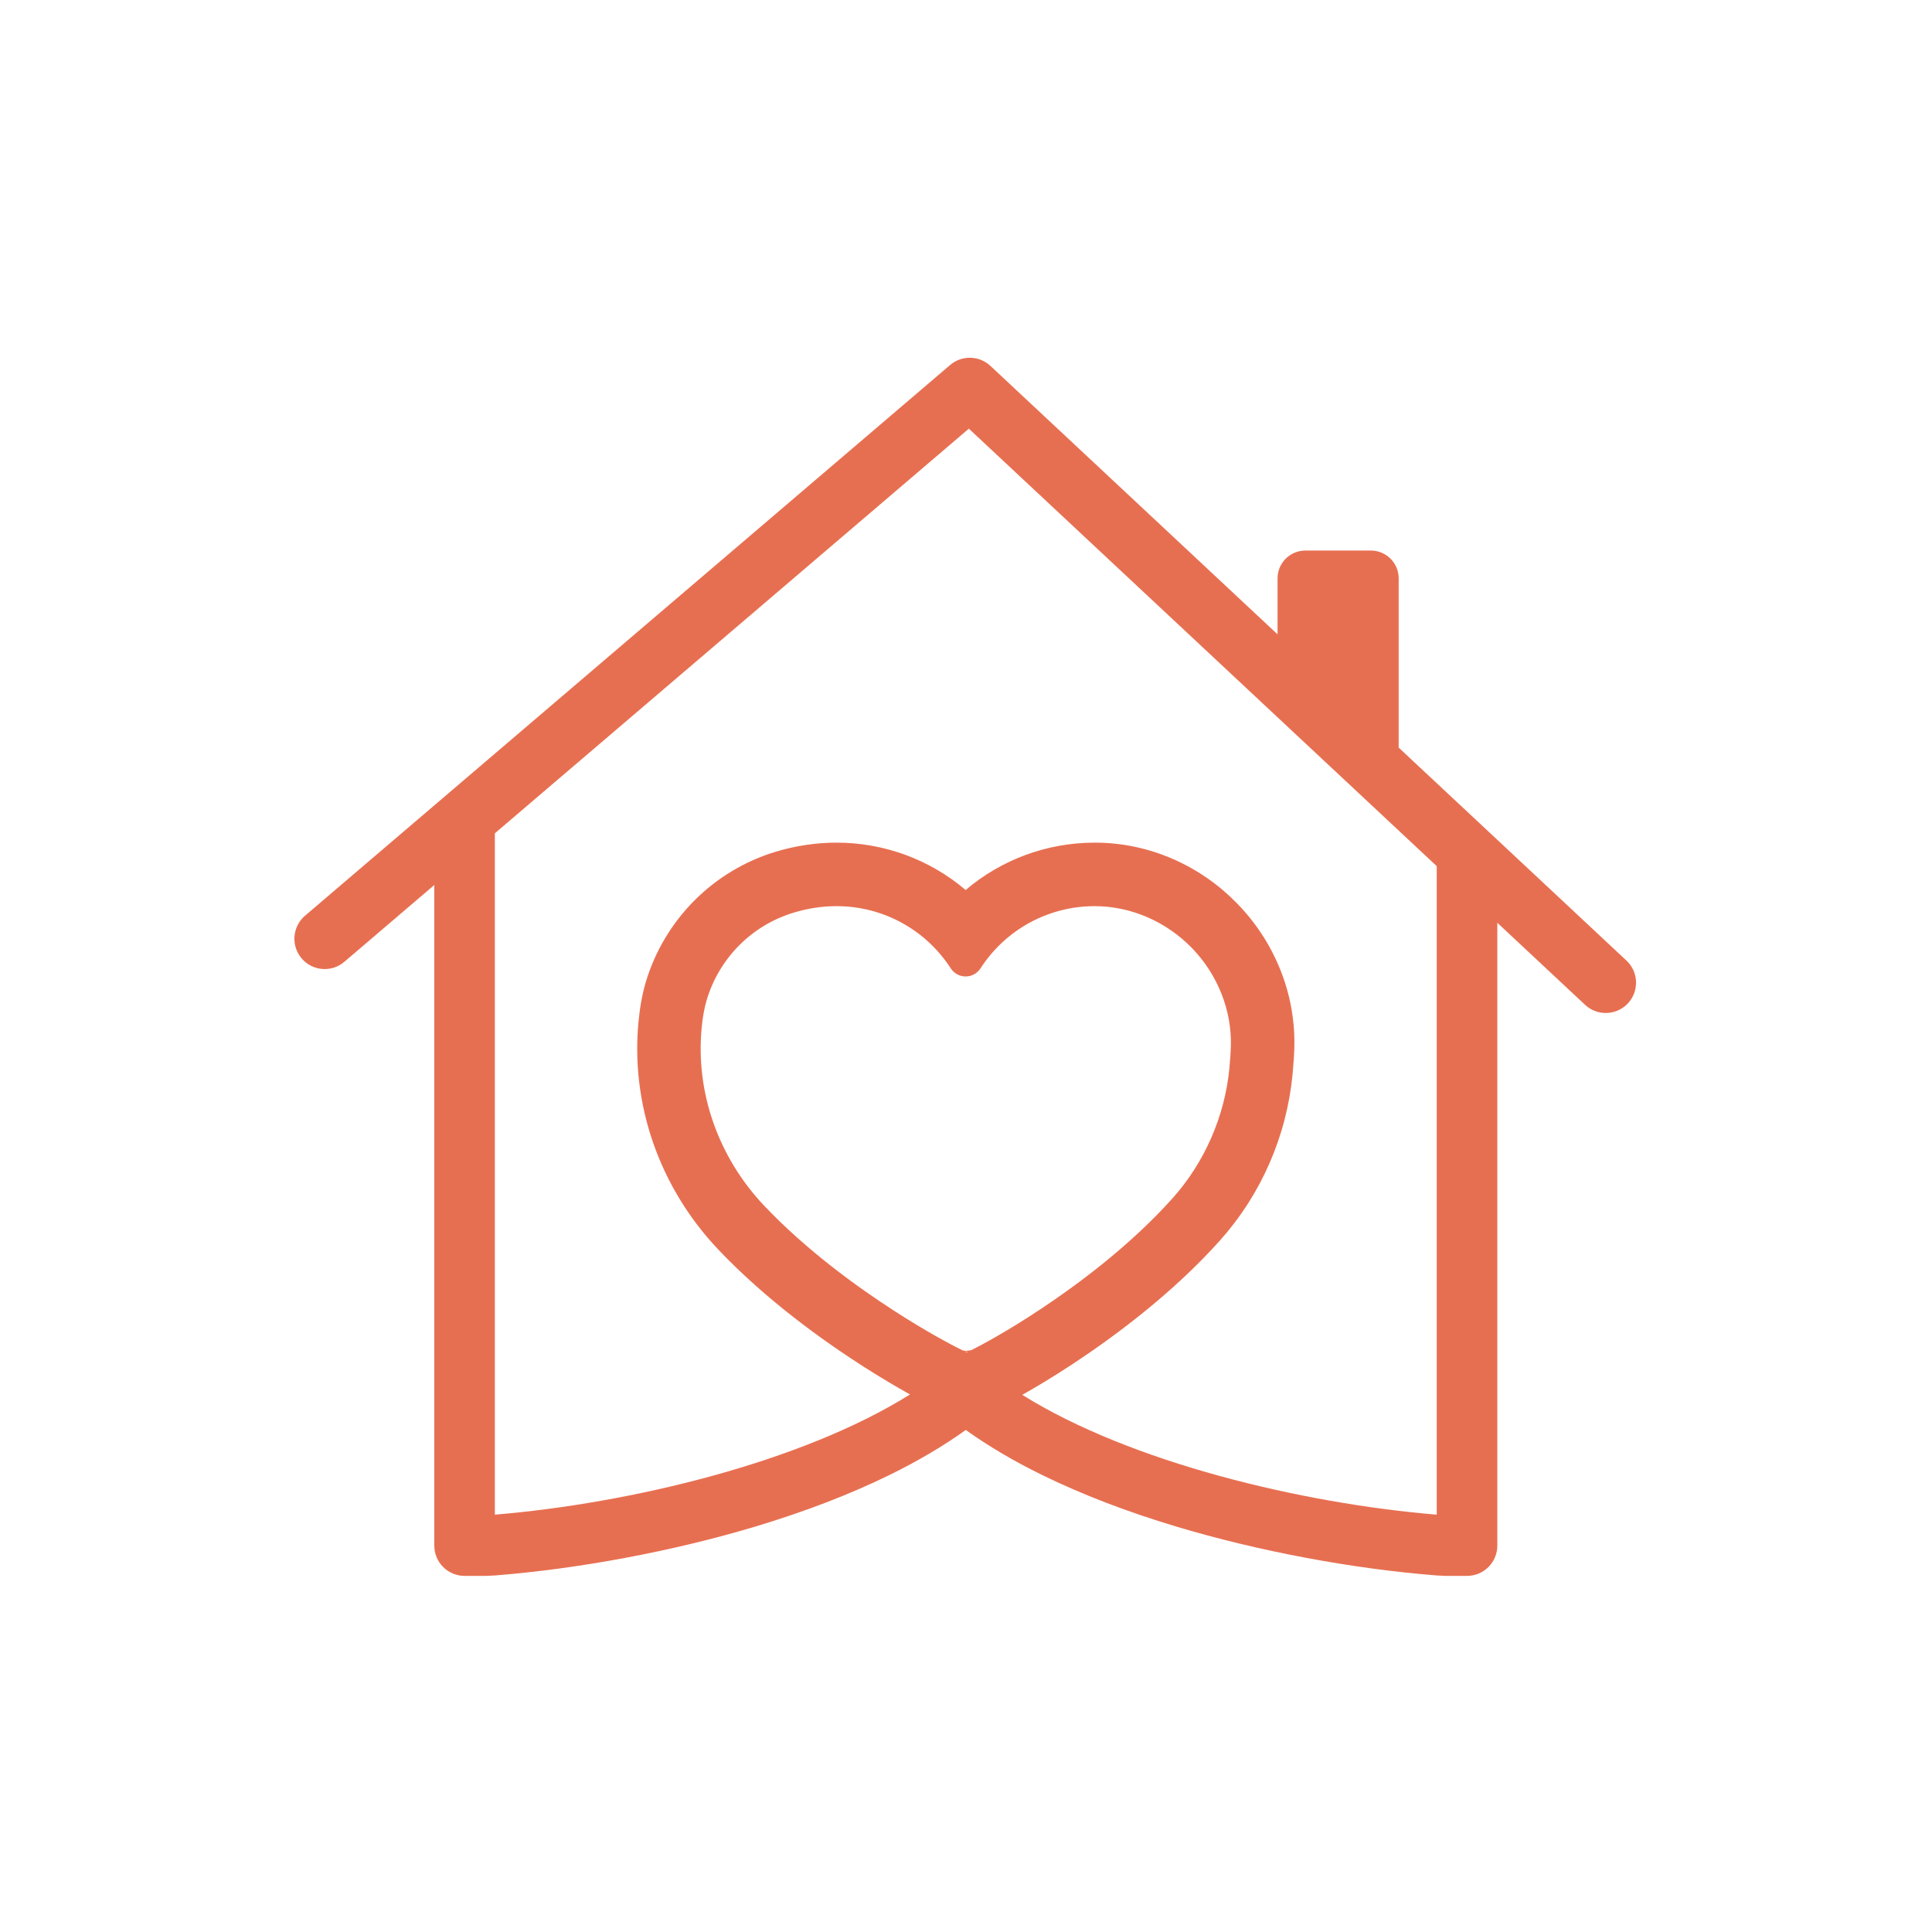
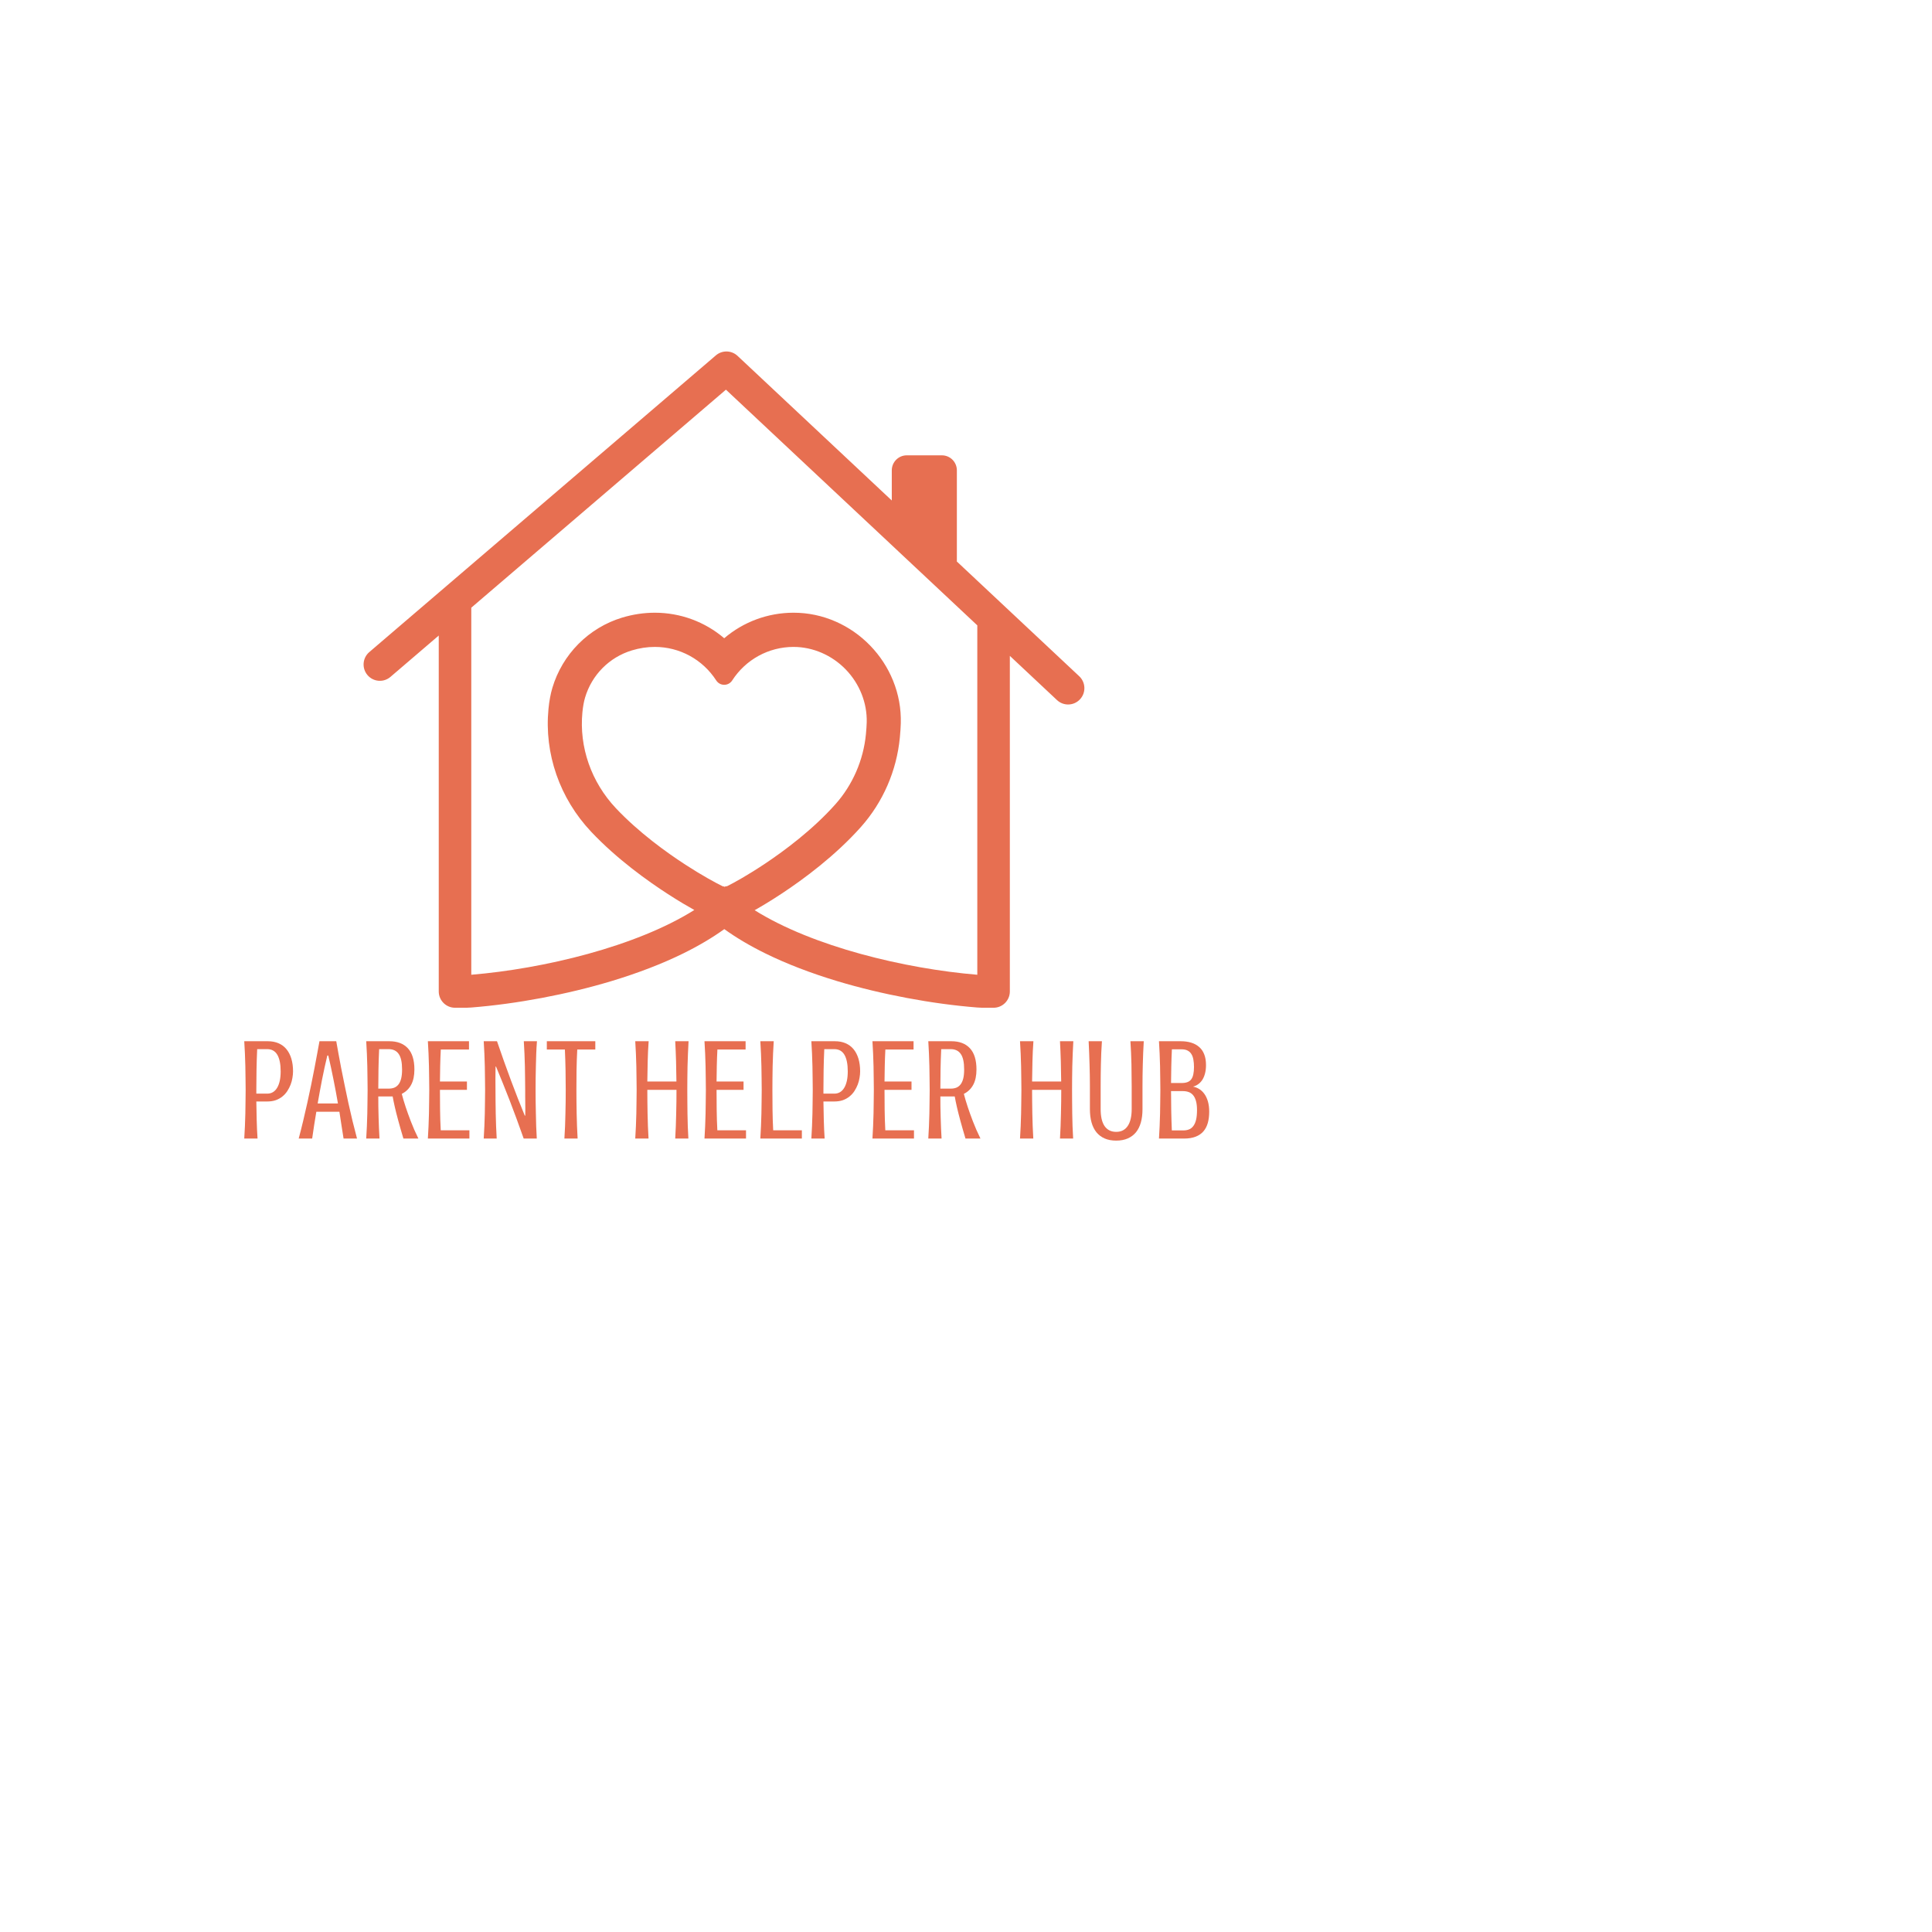
- <svg xmlns="http://www.w3.org/2000/svg" width="500" zoomAndPan="magnify" viewBox="0 0 375 375" height="500" preserveAspectRatio="xMidYMid meet" version="1.0">
+ <svg xmlns="http://www.w3.org/2000/svg" width="500" zoomAndPan="magnify" viewBox="375 375.0 1" height="500" preserveAspectRatio="xMidYMid meet" version="1.0">
  <defs>
-     <clipPath id="7db40d6c7a">
-       <path d="M 57 69 L 318 69 L 318 305.891 L 57 305.891 Z M 57 69 " clip-rule="nonzero" />
+     <g />
+     <clipPath id="7a12fd94f6">
+       <path d="M 94 90.566 L 281 90.566 L 281 260.816 L 94 260.816 Z M 94 90.566 " clip-rule="nonzero" />
    </clipPath>
  </defs>
-   <g clip-path="url(#7db40d6c7a)">
-     <path fill="#e76f51" d="M 278.871 293.996 C 252.77 291.828 219.512 283.91 198.422 270.738 C 200.863 269.367 204.238 267.367 208.266 264.715 C 216.18 259.5 227.547 251.117 236.785 240.785 C 240.777 236.32 244.016 231.27 246.418 225.766 C 248.812 220.277 250.316 214.465 250.887 208.5 C 251.07 206.582 251.188 204.871 251.227 203.418 C 251.375 198.141 250.434 192.965 248.434 188.039 C 246.52 183.328 243.738 179.078 240.16 175.398 C 236.586 171.723 232.418 168.82 227.773 166.777 C 222.906 164.641 217.766 163.555 212.488 163.555 L 212.367 163.555 C 203.188 163.586 194.367 166.844 187.43 172.754 C 180.461 166.816 171.594 163.555 162.363 163.555 C 158.41 163.555 154.422 164.156 150.52 165.332 C 144.594 167.125 139.145 170.402 134.758 174.812 C 130.375 179.219 127.121 184.68 125.352 190.613 C 124.688 192.832 124.215 195.391 123.941 198.215 C 122.371 214.324 127.992 230.461 139.367 242.48 C 148.672 252.316 159.824 260.273 167.543 265.219 C 171.211 267.566 174.309 269.371 176.629 270.66 C 155.547 283.875 122.207 291.82 96.051 293.996 L 96.051 161.746 L 105.992 153.258 L 119.773 141.496 L 188.055 83.203 L 247.973 139.227 L 250.398 141.496 L 262.98 153.258 L 263.441 153.691 L 278.871 168.117 Z M 188.473 262.086 C 188.246 262.109 188.008 262.137 187.777 262.164 C 187.684 262.176 187.578 262.188 187.465 262.199 L 187.461 262.199 C 187.348 262.188 187.238 262.176 187.145 262.164 C 187.07 262.156 187 262.148 186.926 262.141 C 184.52 260.98 179.566 258.316 173.461 254.367 C 166.543 249.891 156.562 242.73 148.312 234.012 C 139.391 224.578 134.977 211.969 136.199 199.41 C 136.398 197.375 136.723 195.598 137.156 194.137 C 139.598 185.953 145.926 179.598 154.082 177.133 C 156.828 176.301 159.617 175.883 162.363 175.883 C 171.352 175.883 179.645 180.398 184.551 187.969 C 185.188 188.949 186.262 189.531 187.426 189.531 C 188.594 189.531 189.672 188.945 190.309 187.965 C 195.191 180.426 203.453 175.91 212.402 175.883 L 212.488 175.883 C 219.453 175.883 226.32 178.836 231.332 183.992 C 236.344 189.148 239.105 196.105 238.91 203.074 C 238.879 204.242 238.781 205.672 238.625 207.328 C 237.734 216.652 233.82 225.613 227.602 232.57 C 219.445 241.695 209.305 249.223 202.238 253.93 C 196.027 258.066 190.965 260.855 188.473 262.086 Z M 187.648 262.477 C 187.555 262.434 187.449 262.387 187.34 262.336 C 187.379 262.328 187.418 262.324 187.457 262.32 C 187.59 262.336 187.723 262.355 187.855 262.383 C 187.785 262.414 187.715 262.449 187.648 262.477 Z M 315.691 186.445 L 290.629 163.008 L 271.469 145.098 C 271.48 144.922 271.484 144.742 271.484 144.562 L 271.484 112.266 C 271.484 109.281 269.062 106.859 266.078 106.859 L 253.375 106.859 C 250.391 106.859 247.973 109.281 247.973 112.266 L 247.973 123.125 L 192.246 71.023 C 190.059 68.98 186.691 68.906 184.418 70.848 L 101.66 141.496 L 84.297 156.32 L 59.207 177.738 C 56.738 179.848 56.441 183.562 58.551 186.031 C 60.656 188.504 64.367 188.797 66.836 186.688 L 84.297 171.781 L 84.297 300 C 84.297 303.246 86.93 305.879 90.176 305.879 L 94.277 305.879 C 94.277 305.879 95.684 305.824 96.051 305.797 C 112.387 304.512 130.688 301.082 146.57 296.316 C 156.219 293.418 164.977 290.055 172.613 286.312 C 178.168 283.59 183.133 280.656 187.461 277.555 C 189.625 279.105 191.949 280.617 194.426 282.078 C 196.902 283.539 199.531 284.953 202.312 286.312 C 209.941 290.055 218.703 293.418 228.352 296.316 C 244.23 301.082 262.535 304.512 278.871 305.797 C 279.238 305.824 280.641 305.879 280.641 305.879 L 284.75 305.879 C 287.996 305.879 290.629 303.246 290.629 300 L 290.629 179.109 L 307.664 195.039 C 308.797 196.098 310.238 196.621 311.676 196.621 C 313.246 196.621 314.812 195.996 315.973 194.758 C 318.188 192.383 318.062 188.66 315.691 186.445 " fill-opacity="1" fill-rule="nonzero" />
+   <g clip-path="url(#7a12fd94f6)">
+     <path fill="#e76f51" d="M 252.926 252.266 C 234.23 250.711 210.406 245.02 195.301 235.562 C 197.047 234.574 199.469 233.141 202.352 231.23 C 208.02 227.488 216.164 221.465 222.781 214.047 C 225.641 210.836 227.961 207.207 229.68 203.254 C 231.395 199.312 232.473 195.137 232.883 190.855 C 233.012 189.473 233.098 188.246 233.125 187.203 C 233.23 183.41 232.559 179.691 231.125 176.152 C 229.754 172.773 227.762 169.719 225.199 167.074 C 222.637 164.434 219.652 162.348 216.324 160.883 C 212.84 159.348 209.156 158.57 205.375 158.57 L 205.289 158.57 C 198.715 158.59 192.395 160.93 187.426 165.176 C 182.434 160.91 176.082 158.57 169.469 158.57 C 166.637 158.57 163.781 159 160.984 159.844 C 156.742 161.133 152.836 163.484 149.695 166.652 C 146.555 169.816 144.227 173.742 142.957 178.004 C 142.48 179.598 142.141 181.438 141.945 183.465 C 140.82 195.039 144.848 206.629 152.996 215.262 C 159.66 222.328 167.652 228.043 173.18 231.594 C 175.805 233.281 178.023 234.578 179.688 235.504 C 164.586 244.996 140.703 250.703 121.969 252.266 L 121.969 157.27 L 129.09 151.172 L 138.961 142.723 L 187.871 100.848 L 230.793 141.09 L 232.531 142.723 L 241.547 151.172 L 241.875 151.48 L 252.926 161.844 Z M 188.172 229.344 C 188.012 229.363 187.84 229.383 187.676 229.402 C 187.609 229.406 187.531 229.418 187.449 229.426 C 187.367 229.418 187.289 229.406 187.223 229.402 C 187.168 229.395 187.117 229.391 187.062 229.383 C 185.34 228.551 181.793 226.637 177.418 223.801 C 172.461 220.586 165.312 215.441 159.406 209.18 C 153.016 202.402 149.852 193.344 150.727 184.324 C 150.871 182.859 151.102 181.586 151.414 180.535 C 153.16 174.656 157.695 170.09 163.535 168.32 C 165.504 167.723 167.5 167.422 169.469 167.422 C 175.91 167.422 181.848 170.668 185.363 176.105 C 185.82 176.809 186.59 177.227 187.422 177.227 C 188.262 177.227 189.031 176.809 189.488 176.102 C 192.984 170.688 198.902 167.441 205.312 167.422 L 205.375 167.422 C 210.367 167.422 215.285 169.547 218.871 173.25 C 222.465 176.953 224.441 181.949 224.305 186.957 C 224.281 187.797 224.211 188.82 224.098 190.012 C 223.461 196.707 220.656 203.148 216.203 208.141 C 210.359 214.699 203.098 220.105 198.035 223.484 C 193.582 226.457 189.961 228.461 188.172 229.344 Z M 187.582 229.625 C 187.516 229.594 187.441 229.562 187.359 229.523 C 187.391 229.52 187.418 229.516 187.445 229.512 C 187.539 229.523 187.633 229.539 187.73 229.559 C 187.68 229.582 187.629 229.605 187.582 229.625 Z M 279.305 175.012 L 261.348 158.176 L 247.625 145.309 C 247.633 145.184 247.637 145.055 247.637 144.926 L 247.637 121.727 C 247.637 119.582 245.902 117.84 243.766 117.84 L 234.664 117.84 C 232.527 117.84 230.793 119.582 230.793 121.727 L 230.793 129.527 L 190.875 92.098 C 189.309 90.633 186.898 90.578 185.266 91.973 L 125.984 142.723 L 113.547 153.371 L 95.574 168.758 C 93.805 170.27 93.594 172.938 95.105 174.711 C 96.613 176.488 99.273 176.699 101.043 175.184 L 113.547 164.477 L 113.547 256.578 C 113.547 258.91 115.434 260.805 117.758 260.805 L 120.699 260.805 C 120.699 260.805 121.703 260.766 121.969 260.742 C 133.668 259.82 146.781 257.355 158.156 253.934 C 165.066 251.852 171.344 249.438 176.812 246.75 C 180.789 244.793 184.348 242.684 187.449 240.457 C 188.996 241.57 190.66 242.656 192.438 243.707 C 194.211 244.754 196.094 245.77 198.086 246.75 C 203.551 249.438 209.828 251.852 216.738 253.934 C 228.113 257.355 241.227 259.82 252.926 260.742 C 253.191 260.766 254.195 260.805 254.195 260.805 L 257.137 260.805 C 259.465 260.805 261.348 258.91 261.348 256.578 L 261.348 169.738 L 273.551 181.184 C 274.363 181.945 275.398 182.32 276.426 182.32 C 277.551 182.32 278.676 181.871 279.504 180.98 C 281.094 179.277 281 176.602 279.305 175.012 " fill-opacity="1" fill-rule="nonzero" />
+   </g>
+   <g fill="#e76f51" fill-opacity="1">
+     <g transform="translate(61.38545, 294.6575)">
+       <g>
+         <path d="M 7.953 -25.188 C 8.984 -25.188 9.898 -25.008 10.703 -24.656 C 11.516 -24.312 12.195 -23.801 12.75 -23.125 C 13.301 -22.457 13.723 -21.641 14.016 -20.672 C 14.305 -19.711 14.453 -18.617 14.453 -17.391 C 14.453 -16.867 14.398 -16.312 14.297 -15.719 C 14.203 -15.125 14.047 -14.539 13.828 -13.969 C 13.609 -13.395 13.328 -12.844 12.984 -12.312 C 12.641 -11.781 12.219 -11.312 11.719 -10.906 C 11.227 -10.5 10.656 -10.176 10 -9.938 C 9.344 -9.707 8.598 -9.594 7.766 -9.594 L 4.953 -9.594 C 4.973 -8.02 5.004 -6.414 5.047 -4.781 C 5.086 -3.156 5.16 -1.562 5.266 0 L 1.828 0 C 1.898 -1.039 1.957 -2.109 2 -3.203 C 2.051 -4.297 2.086 -5.379 2.109 -6.453 C 2.129 -7.535 2.145 -8.598 2.156 -9.641 C 2.176 -10.68 2.188 -11.672 2.188 -12.609 C 2.188 -13.555 2.176 -14.547 2.156 -15.578 C 2.145 -16.617 2.129 -17.676 2.109 -18.75 C 2.086 -19.832 2.051 -20.914 2 -22 C 1.957 -23.082 1.898 -24.145 1.828 -25.188 Z M 5.172 -23.141 C 5.086 -21.328 5.031 -19.516 5 -17.703 C 4.969 -15.898 4.953 -14.203 4.953 -12.609 L 4.953 -11.625 L 7.766 -11.625 C 8.867 -11.625 9.723 -12.125 10.328 -13.125 C 10.941 -14.133 11.25 -15.555 11.25 -17.391 C 11.25 -19.266 10.961 -20.691 10.391 -21.672 C 9.816 -22.648 8.941 -23.141 7.766 -23.141 Z M 5.172 -23.141 " />
+       </g>
+     </g>
+   </g>
+   <g fill="#e76f51" fill-opacity="1">
+     <g transform="translate(77.19466, 294.6575)">
+       <g>
+         <path d="M 11.719 0 C 11.539 -1.176 11.359 -2.336 11.172 -3.484 C 10.992 -4.629 10.816 -5.781 10.641 -6.938 L 4.672 -6.938 C 4.473 -5.781 4.285 -4.629 4.109 -3.484 C 3.93 -2.336 3.758 -1.176 3.594 0 L 0.109 0 C 0.504 -1.477 0.891 -3.004 1.266 -4.578 C 1.641 -6.148 2 -7.711 2.344 -9.266 C 2.688 -10.828 3.016 -12.363 3.328 -13.875 C 3.641 -15.383 3.926 -16.828 4.188 -18.203 C 4.445 -19.578 4.688 -20.852 4.906 -22.031 C 5.133 -23.219 5.328 -24.27 5.484 -25.188 L 9.828 -25.188 C 9.984 -24.27 10.172 -23.219 10.391 -22.031 C 10.609 -20.852 10.848 -19.578 11.109 -18.203 C 11.379 -16.828 11.672 -15.383 11.984 -13.875 C 12.297 -12.363 12.617 -10.828 12.953 -9.266 C 13.297 -7.711 13.656 -6.148 14.031 -4.578 C 14.414 -3.004 14.805 -1.477 15.203 0 Z M 7.516 -21.484 C 7.016 -19.41 6.562 -17.344 6.156 -15.281 C 5.758 -13.227 5.379 -11.16 5.016 -9.078 L 10.266 -9.078 C 9.91 -11.16 9.523 -13.227 9.109 -15.281 C 8.703 -17.344 8.254 -19.41 7.766 -21.484 Z M 7.516 -21.484 " />
+       </g>
+     </g>
+   </g>
+   <g fill="#e76f51" fill-opacity="1">
+     <g transform="translate(92.94889, 294.6575)">
+       <g>
+         <path d="M 7.812 -25.188 C 9.875 -25.188 11.469 -24.582 12.594 -23.375 C 13.727 -22.164 14.297 -20.332 14.297 -17.875 C 14.297 -16.281 14.02 -14.969 13.469 -13.938 C 12.926 -12.906 12.113 -12.113 11.031 -11.562 C 11.301 -10.508 11.641 -9.367 12.047 -8.141 C 12.398 -7.078 12.844 -5.848 13.375 -4.453 C 13.906 -3.055 14.555 -1.57 15.328 0 L 11.453 0 C 10.91 -1.82 10.457 -3.406 10.094 -4.75 C 9.727 -6.102 9.441 -7.238 9.234 -8.156 C 8.992 -9.219 8.805 -10.129 8.672 -10.891 L 4.953 -10.891 C 4.953 -10.035 4.957 -9.148 4.969 -8.234 C 4.988 -7.328 5.008 -6.41 5.031 -5.484 C 5.062 -4.566 5.094 -3.641 5.125 -2.703 C 5.164 -1.773 5.211 -0.875 5.266 0 L 1.828 0 C 1.898 -1.039 1.957 -2.109 2 -3.203 C 2.051 -4.297 2.086 -5.379 2.109 -6.453 C 2.129 -7.535 2.145 -8.598 2.156 -9.641 C 2.176 -10.68 2.188 -11.672 2.188 -12.609 C 2.188 -13.555 2.176 -14.547 2.156 -15.578 C 2.145 -16.617 2.129 -17.676 2.109 -18.75 C 2.086 -19.832 2.051 -20.914 2 -22 C 1.957 -23.082 1.898 -24.145 1.828 -25.188 Z M 5.172 -23.141 C 5.086 -21.391 5.031 -19.633 5 -17.875 C 4.969 -16.125 4.953 -14.473 4.953 -12.922 L 7.625 -12.922 C 8.176 -12.922 8.664 -13.004 9.094 -13.172 C 9.52 -13.348 9.883 -13.629 10.188 -14.016 C 10.488 -14.41 10.719 -14.922 10.875 -15.547 C 11.031 -16.18 11.109 -16.957 11.109 -17.875 C 11.109 -19.727 10.816 -21.066 10.234 -21.891 C 9.66 -22.723 8.789 -23.141 7.625 -23.141 Z M 5.172 -23.141 " />
+       </g>
+     </g>
+   </g>
+   <g fill="#e76f51" fill-opacity="1">
+     <g transform="translate(108.9047, 294.6575)">
+       <g>
+         <path d="M 12.469 -25.188 L 12.469 -23.047 L 5.172 -23.047 C 5.098 -21.641 5.047 -20.234 5.016 -18.828 C 4.984 -17.43 4.961 -16.078 4.953 -14.766 L 11.938 -14.766 L 11.938 -12.609 L 4.953 -12.609 C 4.953 -11.035 4.961 -9.348 4.984 -7.547 C 5.004 -5.742 5.062 -3.941 5.156 -2.141 L 12.578 -2.141 L 12.578 0 L 1.828 0 C 1.898 -1.039 1.957 -2.109 2 -3.203 C 2.051 -4.297 2.086 -5.379 2.109 -6.453 C 2.129 -7.535 2.145 -8.598 2.156 -9.641 C 2.176 -10.68 2.188 -11.672 2.188 -12.609 C 2.188 -13.555 2.176 -14.547 2.156 -15.578 C 2.145 -16.617 2.129 -17.676 2.109 -18.75 C 2.086 -19.832 2.051 -20.914 2 -22 C 1.957 -23.082 1.898 -24.145 1.828 -25.188 Z M 12.469 -25.188 " />
+       </g>
+     </g>
+   </g>
+   <g fill="#e76f51" fill-opacity="1">
+     <g transform="translate(123.3577, 294.6575)">
+       <g>
+         <path d="M 15.609 -25.188 C 15.523 -24.145 15.461 -23.082 15.422 -22 C 15.379 -20.914 15.348 -19.832 15.328 -18.75 C 15.305 -17.676 15.285 -16.617 15.266 -15.578 C 15.254 -14.547 15.25 -13.555 15.25 -12.609 C 15.25 -11.672 15.254 -10.68 15.266 -9.641 C 15.285 -8.598 15.305 -7.535 15.328 -6.453 C 15.348 -5.379 15.375 -4.297 15.406 -3.203 C 15.445 -2.109 15.5 -1.039 15.562 0 L 12.172 0 C 11.547 -1.789 10.93 -3.5 10.328 -5.125 C 9.734 -6.758 9.141 -8.336 8.547 -9.859 C 7.953 -11.379 7.363 -12.863 6.781 -14.312 C 6.195 -15.758 5.609 -17.195 5.016 -18.625 L 4.891 -18.625 C 4.867 -17.562 4.859 -16.523 4.859 -15.516 C 4.867 -14.504 4.875 -13.535 4.875 -12.609 C 4.875 -11.672 4.879 -10.68 4.891 -9.641 C 4.898 -8.598 4.914 -7.535 4.938 -6.453 C 4.969 -5.379 5 -4.297 5.031 -3.203 C 5.07 -2.109 5.125 -1.039 5.188 0 L 1.828 0 C 1.898 -1.039 1.957 -2.109 2 -3.203 C 2.051 -4.297 2.086 -5.379 2.109 -6.453 C 2.129 -7.535 2.145 -8.598 2.156 -9.641 C 2.176 -10.68 2.188 -11.672 2.188 -12.609 C 2.188 -13.555 2.176 -14.547 2.156 -15.578 C 2.145 -16.617 2.129 -17.676 2.109 -18.75 C 2.086 -19.832 2.051 -20.914 2 -22 C 1.957 -23.082 1.898 -24.145 1.828 -25.188 L 5.266 -25.188 C 6.492 -21.594 7.703 -18.203 8.891 -15.016 C 10.078 -11.828 11.266 -8.801 12.453 -5.938 L 12.578 -5.938 C 12.586 -6.477 12.594 -7.039 12.594 -7.625 C 12.594 -8.207 12.586 -8.789 12.578 -9.375 C 12.578 -9.957 12.57 -10.52 12.562 -11.062 C 12.562 -11.613 12.562 -12.129 12.562 -12.609 C 12.562 -13.555 12.551 -14.547 12.531 -15.578 C 12.52 -16.617 12.504 -17.676 12.484 -18.75 C 12.461 -19.832 12.426 -20.914 12.375 -22 C 12.332 -23.082 12.273 -24.145 12.203 -25.188 Z M 15.609 -25.188 " />
+       </g>
+     </g>
+   </g>
+   <g fill="#e76f51" fill-opacity="1">
+     <g transform="translate(141.2379, 294.6575)">
+       <g>
+         <path d="M 0.281 -25.188 L 12.828 -25.188 L 12.828 -23.047 L 8.156 -23.047 C 8.062 -21.242 8 -19.441 7.969 -17.641 C 7.945 -15.848 7.938 -14.172 7.938 -12.609 C 7.938 -11.672 7.941 -10.68 7.953 -9.641 C 7.961 -8.598 7.977 -7.535 8 -6.453 C 8.031 -5.379 8.062 -4.297 8.094 -3.203 C 8.133 -2.109 8.188 -1.039 8.25 0 L 4.828 0 C 4.898 -1.039 4.957 -2.109 5 -3.203 C 5.039 -4.297 5.07 -5.379 5.094 -6.453 C 5.125 -7.535 5.145 -8.598 5.156 -9.641 C 5.164 -10.68 5.172 -11.672 5.172 -12.609 C 5.172 -14.172 5.156 -15.848 5.125 -17.641 C 5.094 -19.441 5.035 -21.242 4.953 -23.047 L 0.281 -23.047 Z M 0.281 -25.188 " />
+       </g>
+     </g>
+   </g>
+   <g fill="#e76f51" fill-opacity="1">
+     <g transform="translate(154.7928, 294.6575)">
+       <g />
+     </g>
+   </g>
+   <g fill="#e76f51" fill-opacity="1">
+     <g transform="translate(162.5745, 294.6575)">
+       <g>
+         <path d="M 15.625 -25.188 C 15.562 -24.145 15.508 -23.082 15.469 -22 C 15.426 -20.914 15.391 -19.832 15.359 -18.75 C 15.336 -17.676 15.32 -16.617 15.312 -15.578 C 15.301 -14.547 15.297 -13.555 15.297 -12.609 C 15.297 -11.672 15.301 -10.68 15.312 -9.641 C 15.32 -8.598 15.332 -7.535 15.344 -6.453 C 15.363 -5.379 15.391 -4.297 15.422 -3.203 C 15.461 -2.109 15.516 -1.039 15.578 0 L 12.172 0 C 12.234 -1.039 12.285 -2.109 12.328 -3.203 C 12.367 -4.297 12.398 -5.379 12.422 -6.453 C 12.453 -7.535 12.473 -8.598 12.484 -9.641 C 12.492 -10.68 12.5 -11.672 12.5 -12.609 L 4.953 -12.609 C 4.953 -11.672 4.957 -10.68 4.969 -9.641 C 4.977 -8.598 4.992 -7.535 5.016 -6.453 C 5.047 -5.379 5.078 -4.297 5.109 -3.203 C 5.148 -2.109 5.203 -1.039 5.266 0 L 1.828 0 C 1.898 -1.039 1.957 -2.109 2 -3.203 C 2.051 -4.297 2.086 -5.379 2.109 -6.453 C 2.129 -7.535 2.145 -8.598 2.156 -9.641 C 2.176 -10.68 2.188 -11.672 2.188 -12.609 C 2.188 -13.555 2.176 -14.547 2.156 -15.578 C 2.145 -16.617 2.129 -17.676 2.109 -18.75 C 2.086 -19.832 2.051 -20.914 2 -22 C 1.957 -23.082 1.898 -24.145 1.828 -25.188 L 5.297 -25.188 C 5.172 -23.477 5.086 -21.727 5.047 -19.938 C 5.004 -18.145 4.973 -16.422 4.953 -14.766 L 12.484 -14.766 C 12.473 -16.422 12.441 -18.145 12.391 -19.938 C 12.336 -21.727 12.266 -23.477 12.172 -25.188 Z M 15.625 -25.188 " />
+       </g>
+     </g>
+   </g>
+   <g fill="#e76f51" fill-opacity="1">
+     <g transform="translate(180.4914, 294.6575)">
+       <g>
+         <path d="M 12.469 -25.188 L 12.469 -23.047 L 5.172 -23.047 C 5.098 -21.641 5.047 -20.234 5.016 -18.828 C 4.984 -17.43 4.961 -16.078 4.953 -14.766 L 11.938 -14.766 L 11.938 -12.609 L 4.953 -12.609 C 4.953 -11.035 4.961 -9.348 4.984 -7.547 C 5.004 -5.742 5.062 -3.941 5.156 -2.141 L 12.578 -2.141 L 12.578 0 L 1.828 0 C 1.898 -1.039 1.957 -2.109 2 -3.203 C 2.051 -4.297 2.086 -5.379 2.109 -6.453 C 2.129 -7.535 2.145 -8.598 2.156 -9.641 C 2.176 -10.68 2.188 -11.672 2.188 -12.609 C 2.188 -13.555 2.176 -14.547 2.156 -15.578 C 2.145 -16.617 2.129 -17.676 2.109 -18.75 C 2.086 -19.832 2.051 -20.914 2 -22 C 1.957 -23.082 1.898 -24.145 1.828 -25.188 Z M 12.469 -25.188 " />
+       </g>
+     </g>
+   </g>
+   <g fill="#e76f51" fill-opacity="1">
+     <g transform="translate(194.9444, 294.6575)">
+       <g>
+         <path d="M 5.297 -25.188 C 5.223 -24.145 5.164 -23.082 5.125 -22 C 5.082 -20.914 5.047 -19.832 5.016 -18.75 C 4.992 -17.676 4.977 -16.617 4.969 -15.578 C 4.957 -14.547 4.953 -13.555 4.953 -12.609 C 4.953 -11.035 4.961 -9.348 4.984 -7.547 C 5.004 -5.742 5.062 -3.941 5.156 -2.141 L 12.578 -2.141 L 12.578 0 L 1.828 0 C 1.898 -1.039 1.957 -2.109 2 -3.203 C 2.051 -4.297 2.086 -5.379 2.109 -6.453 C 2.129 -7.535 2.145 -8.598 2.156 -9.641 C 2.176 -10.68 2.188 -11.672 2.188 -12.609 C 2.188 -13.555 2.176 -14.547 2.156 -15.578 C 2.145 -16.617 2.129 -17.676 2.109 -18.75 C 2.086 -19.832 2.051 -20.914 2 -22 C 1.957 -23.082 1.898 -24.145 1.828 -25.188 Z M 5.297 -25.188 " />
+       </g>
+     </g>
+   </g>
+   <g fill="#e76f51" fill-opacity="1">
+     <g transform="translate(208.151, 294.6575)">
+       <g>
+         <path d="M 7.953 -25.188 C 8.984 -25.188 9.898 -25.008 10.703 -24.656 C 11.516 -24.312 12.195 -23.801 12.75 -23.125 C 13.301 -22.457 13.723 -21.641 14.016 -20.672 C 14.305 -19.711 14.453 -18.617 14.453 -17.391 C 14.453 -16.867 14.398 -16.312 14.297 -15.719 C 14.203 -15.125 14.047 -14.539 13.828 -13.969 C 13.609 -13.395 13.328 -12.844 12.984 -12.312 C 12.641 -11.781 12.219 -11.312 11.719 -10.906 C 11.227 -10.5 10.656 -10.176 10 -9.938 C 9.344 -9.707 8.598 -9.594 7.766 -9.594 L 4.953 -9.594 C 4.973 -8.02 5.004 -6.414 5.047 -4.781 C 5.086 -3.156 5.16 -1.562 5.266 0 L 1.828 0 C 1.898 -1.039 1.957 -2.109 2 -3.203 C 2.051 -4.297 2.086 -5.379 2.109 -6.453 C 2.129 -7.535 2.145 -8.598 2.156 -9.641 C 2.176 -10.68 2.188 -11.672 2.188 -12.609 C 2.188 -13.555 2.176 -14.547 2.156 -15.578 C 2.145 -16.617 2.129 -17.676 2.109 -18.75 C 2.086 -19.832 2.051 -20.914 2 -22 C 1.957 -23.082 1.898 -24.145 1.828 -25.188 Z M 5.172 -23.141 C 5.086 -21.328 5.031 -19.516 5 -17.703 C 4.969 -15.898 4.953 -14.203 4.953 -12.609 L 4.953 -11.625 L 7.766 -11.625 C 8.867 -11.625 9.723 -12.125 10.328 -13.125 C 10.941 -14.133 11.25 -15.555 11.25 -17.391 C 11.25 -19.266 10.961 -20.691 10.391 -21.672 C 9.816 -22.648 8.941 -23.141 7.766 -23.141 Z M 5.172 -23.141 " />
+       </g>
+     </g>
+   </g>
+   <g fill="#e76f51" fill-opacity="1">
+     <g transform="translate(223.9603, 294.6575)">
+       <g>
+         <path d="M 12.469 -25.188 L 12.469 -23.047 L 5.172 -23.047 C 5.098 -21.641 5.047 -20.234 5.016 -18.828 C 4.984 -17.43 4.961 -16.078 4.953 -14.766 L 11.938 -14.766 L 11.938 -12.609 L 4.953 -12.609 C 4.953 -11.035 4.961 -9.348 4.984 -7.547 C 5.004 -5.742 5.062 -3.941 5.156 -2.141 L 12.578 -2.141 L 12.578 0 L 1.828 0 C 1.898 -1.039 1.957 -2.109 2 -3.203 C 2.051 -4.297 2.086 -5.379 2.109 -6.453 C 2.129 -7.535 2.145 -8.598 2.156 -9.641 C 2.176 -10.68 2.188 -11.672 2.188 -12.609 C 2.188 -13.555 2.176 -14.547 2.156 -15.578 C 2.145 -16.617 2.129 -17.676 2.109 -18.75 C 2.086 -19.832 2.051 -20.914 2 -22 C 1.957 -23.082 1.898 -24.145 1.828 -25.188 Z M 12.469 -25.188 " />
+       </g>
+     </g>
+   </g>
+   <g fill="#e76f51" fill-opacity="1">
+     <g transform="translate(238.4132, 294.6575)">
+       <g>
+         <path d="M 7.812 -25.188 C 9.875 -25.188 11.469 -24.582 12.594 -23.375 C 13.727 -22.164 14.297 -20.332 14.297 -17.875 C 14.297 -16.281 14.02 -14.969 13.469 -13.938 C 12.926 -12.906 12.113 -12.113 11.031 -11.562 C 11.301 -10.508 11.641 -9.367 12.047 -8.141 C 12.398 -7.078 12.844 -5.848 13.375 -4.453 C 13.906 -3.055 14.555 -1.57 15.328 0 L 11.453 0 C 10.91 -1.82 10.457 -3.406 10.094 -4.75 C 9.727 -6.102 9.441 -7.238 9.234 -8.156 C 8.992 -9.219 8.805 -10.129 8.672 -10.891 L 4.953 -10.891 C 4.953 -10.035 4.957 -9.148 4.969 -8.234 C 4.988 -7.328 5.008 -6.41 5.031 -5.484 C 5.062 -4.566 5.094 -3.641 5.125 -2.703 C 5.164 -1.773 5.211 -0.875 5.266 0 L 1.828 0 C 1.898 -1.039 1.957 -2.109 2 -3.203 C 2.051 -4.297 2.086 -5.379 2.109 -6.453 C 2.129 -7.535 2.145 -8.598 2.156 -9.641 C 2.176 -10.68 2.188 -11.672 2.188 -12.609 C 2.188 -13.555 2.176 -14.547 2.156 -15.578 C 2.145 -16.617 2.129 -17.676 2.109 -18.75 C 2.086 -19.832 2.051 -20.914 2 -22 C 1.957 -23.082 1.898 -24.145 1.828 -25.188 Z M 5.172 -23.141 C 5.086 -21.391 5.031 -19.633 5 -17.875 C 4.969 -16.125 4.953 -14.473 4.953 -12.922 L 7.625 -12.922 C 8.176 -12.922 8.664 -13.004 9.094 -13.172 C 9.52 -13.348 9.883 -13.629 10.188 -14.016 C 10.488 -14.41 10.719 -14.922 10.875 -15.547 C 11.031 -16.18 11.109 -16.957 11.109 -17.875 C 11.109 -19.727 10.816 -21.066 10.234 -21.891 C 9.66 -22.723 8.789 -23.141 7.625 -23.141 Z M 5.172 -23.141 " />
+       </g>
+     </g>
+   </g>
+   <g fill="#e76f51" fill-opacity="1">
+     <g transform="translate(254.369, 294.6575)">
+       <g />
+     </g>
+   </g>
+   <g fill="#e76f51" fill-opacity="1">
+     <g transform="translate(262.1507, 294.6575)">
+       <g>
+         <path d="M 15.625 -25.188 C 15.562 -24.145 15.508 -23.082 15.469 -22 C 15.426 -20.914 15.391 -19.832 15.359 -18.75 C 15.336 -17.676 15.32 -16.617 15.312 -15.578 C 15.301 -14.547 15.297 -13.555 15.297 -12.609 C 15.297 -11.672 15.301 -10.68 15.312 -9.641 C 15.32 -8.598 15.332 -7.535 15.344 -6.453 C 15.363 -5.379 15.391 -4.297 15.422 -3.203 C 15.461 -2.109 15.516 -1.039 15.578 0 L 12.172 0 C 12.234 -1.039 12.285 -2.109 12.328 -3.203 C 12.367 -4.297 12.398 -5.379 12.422 -6.453 C 12.453 -7.535 12.473 -8.598 12.484 -9.641 C 12.492 -10.68 12.5 -11.672 12.5 -12.609 L 4.953 -12.609 C 4.953 -11.672 4.957 -10.68 4.969 -9.641 C 4.977 -8.598 4.992 -7.535 5.016 -6.453 C 5.047 -5.379 5.078 -4.297 5.109 -3.203 C 5.148 -2.109 5.203 -1.039 5.266 0 L 1.828 0 C 1.898 -1.039 1.957 -2.109 2 -3.203 C 2.051 -4.297 2.086 -5.379 2.109 -6.453 C 2.129 -7.535 2.145 -8.598 2.156 -9.641 C 2.176 -10.68 2.188 -11.672 2.188 -12.609 C 2.188 -13.555 2.176 -14.547 2.156 -15.578 C 2.145 -16.617 2.129 -17.676 2.109 -18.75 C 2.086 -19.832 2.051 -20.914 2 -22 C 1.957 -23.082 1.898 -24.145 1.828 -25.188 L 5.297 -25.188 C 5.172 -23.477 5.086 -21.727 5.047 -19.938 C 5.004 -18.145 4.973 -16.422 4.953 -14.766 L 12.484 -14.766 C 12.473 -16.422 12.441 -18.145 12.391 -19.938 C 12.336 -21.727 12.266 -23.477 12.172 -25.188 Z M 15.625 -25.188 " />
+       </g>
+     </g>
+   </g>
+   <g fill="#e76f51" fill-opacity="1">
+     <g transform="translate(280.0676, 294.6575)">
+       <g>
+         <path d="M 8.797 -1.734 C 9.484 -1.734 10.078 -1.867 10.578 -2.141 C 11.078 -2.41 11.488 -2.797 11.812 -3.297 C 12.145 -3.797 12.395 -4.41 12.562 -5.141 C 12.727 -5.867 12.812 -6.688 12.812 -7.594 L 12.812 -13.516 C 12.812 -15.367 12.789 -17.273 12.75 -19.234 C 12.707 -21.203 12.617 -23.188 12.484 -25.188 L 15.938 -25.188 C 15.82 -23.176 15.738 -21.188 15.688 -19.219 C 15.633 -17.25 15.609 -15.348 15.609 -13.516 L 15.609 -7.594 C 15.609 -6.32 15.469 -5.18 15.188 -4.172 C 14.906 -3.172 14.484 -2.32 13.922 -1.625 C 13.359 -0.938 12.648 -0.406 11.797 -0.031 C 10.941 0.344 9.941 0.531 8.797 0.531 C 7.648 0.531 6.648 0.344 5.797 -0.031 C 4.953 -0.406 4.25 -0.938 3.688 -1.625 C 3.125 -2.32 2.703 -3.172 2.422 -4.172 C 2.141 -5.18 2 -6.32 2 -7.594 L 2 -13.516 C 2 -15.348 1.969 -17.25 1.906 -19.219 C 1.852 -21.188 1.773 -23.176 1.672 -25.188 L 5.109 -25.188 C 4.973 -23.188 4.883 -21.203 4.844 -19.234 C 4.801 -17.273 4.781 -15.367 4.781 -13.516 L 4.781 -7.594 C 4.781 -6.688 4.859 -5.867 5.016 -5.141 C 5.18 -4.41 5.426 -3.797 5.75 -3.297 C 6.082 -2.797 6.5 -2.41 7 -2.141 C 7.508 -1.867 8.109 -1.734 8.797 -1.734 Z M 8.797 -1.734 " />
+       </g>
+     </g>
+   </g>
+   <g fill="#e76f51" fill-opacity="1">
+     <g transform="translate(298.1128, 294.6575)">
+       <g>
+         <path d="M 7.484 -25.188 C 8.461 -25.188 9.348 -25.066 10.141 -24.828 C 10.941 -24.586 11.629 -24.219 12.203 -23.719 C 12.785 -23.227 13.227 -22.594 13.531 -21.812 C 13.844 -21.031 14 -20.102 14 -19.031 C 14 -18.164 13.906 -17.406 13.719 -16.75 C 13.539 -16.102 13.297 -15.551 12.984 -15.094 C 12.672 -14.645 12.312 -14.285 11.906 -14.016 C 11.508 -13.742 11.086 -13.551 10.641 -13.438 C 11.172 -13.344 11.691 -13.145 12.203 -12.844 C 12.711 -12.539 13.16 -12.125 13.547 -11.594 C 13.941 -11.062 14.254 -10.41 14.484 -9.641 C 14.711 -8.867 14.828 -7.973 14.828 -6.953 C 14.828 -5.867 14.707 -4.898 14.469 -4.047 C 14.227 -3.191 13.848 -2.461 13.328 -1.859 C 12.816 -1.266 12.145 -0.805 11.312 -0.484 C 10.488 -0.16 9.488 0 8.312 0 L 1.828 0 C 1.898 -1.039 1.957 -2.109 2 -3.203 C 2.051 -4.297 2.086 -5.379 2.109 -6.453 C 2.129 -7.535 2.145 -8.598 2.156 -9.641 C 2.176 -10.68 2.188 -11.672 2.188 -12.609 C 2.188 -13.555 2.176 -14.547 2.156 -15.578 C 2.145 -16.617 2.129 -17.676 2.109 -18.75 C 2.086 -19.832 2.051 -20.914 2 -22 C 1.957 -23.082 1.898 -24.145 1.828 -25.188 Z M 4.953 -12.281 C 4.953 -10.727 4.969 -9.082 5 -7.344 C 5.031 -5.602 5.082 -3.859 5.156 -2.109 L 8.141 -2.109 C 8.691 -2.109 9.188 -2.195 9.625 -2.375 C 10.062 -2.551 10.43 -2.848 10.734 -3.266 C 11.047 -3.68 11.281 -4.223 11.438 -4.891 C 11.594 -5.555 11.672 -6.379 11.672 -7.359 C 11.672 -8.305 11.582 -9.094 11.406 -9.719 C 11.227 -10.352 10.977 -10.859 10.656 -11.234 C 10.332 -11.617 9.941 -11.891 9.484 -12.047 C 9.035 -12.203 8.539 -12.281 8 -12.281 Z M 5.172 -23.094 C 5.098 -21.613 5.047 -20.129 5.016 -18.641 C 4.984 -17.16 4.961 -15.738 4.953 -14.375 L 7.703 -14.375 C 8.297 -14.375 8.797 -14.453 9.203 -14.609 C 9.617 -14.766 9.945 -15.008 10.188 -15.344 C 10.438 -15.688 10.613 -16.117 10.719 -16.641 C 10.832 -17.172 10.891 -17.797 10.891 -18.516 C 10.891 -19.211 10.836 -19.844 10.734 -20.406 C 10.641 -20.977 10.469 -21.461 10.219 -21.859 C 9.977 -22.254 9.656 -22.555 9.25 -22.766 C 8.844 -22.984 8.328 -23.094 7.703 -23.094 Z M 5.172 -23.094 " />
+       </g>
+     </g>
  </g>
</svg>
